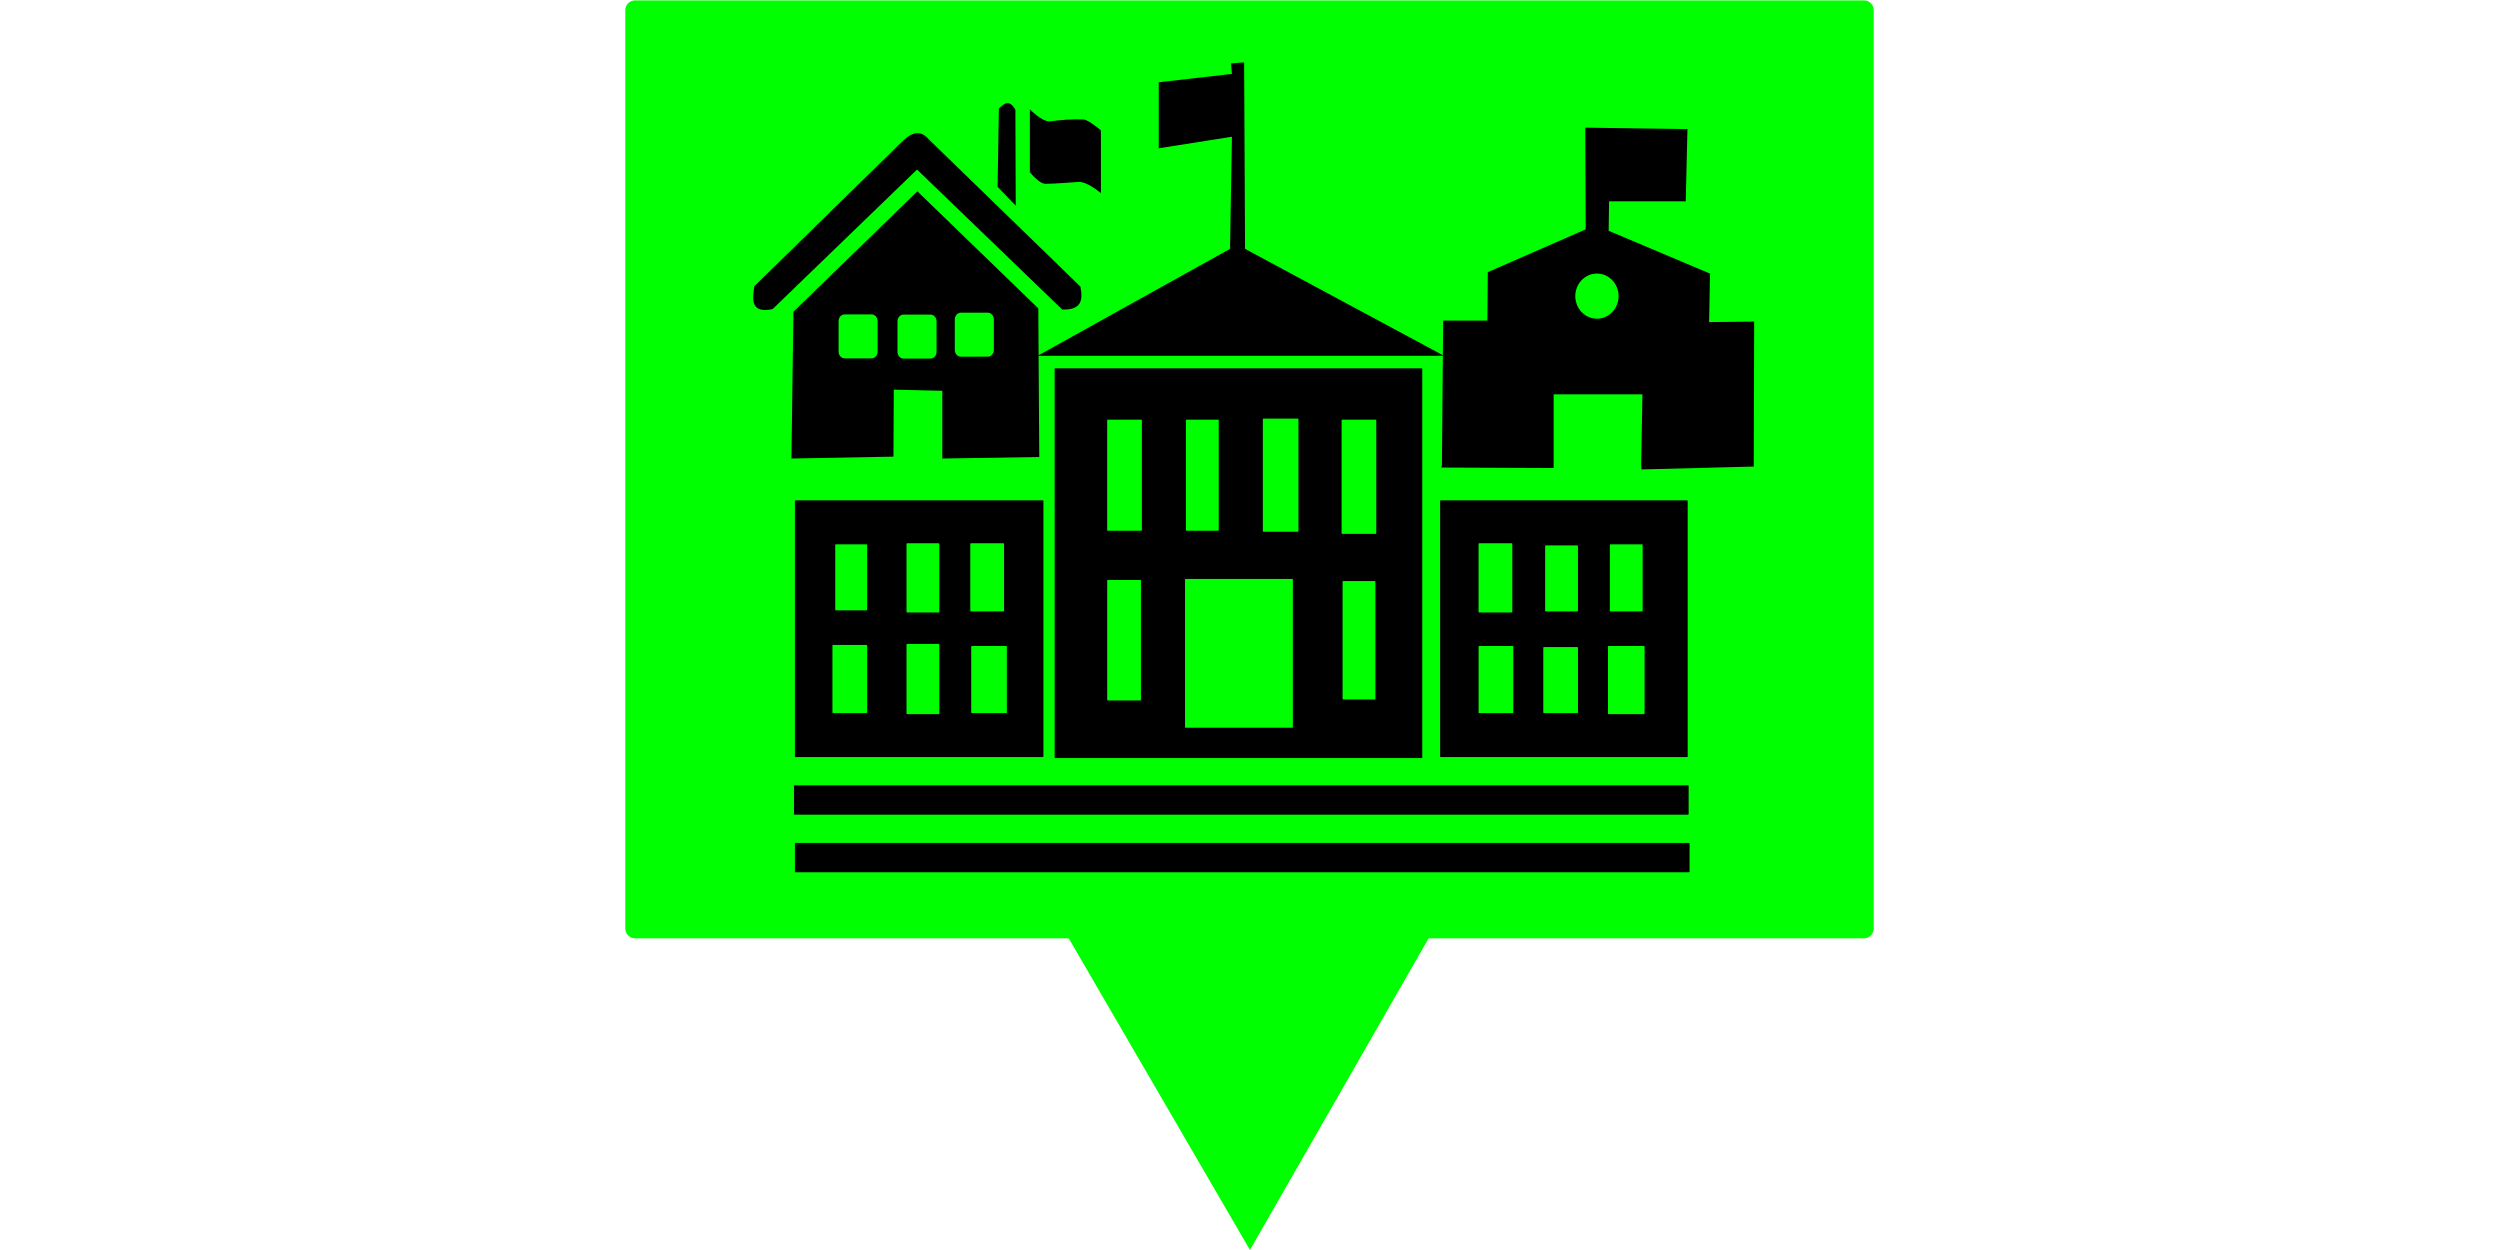
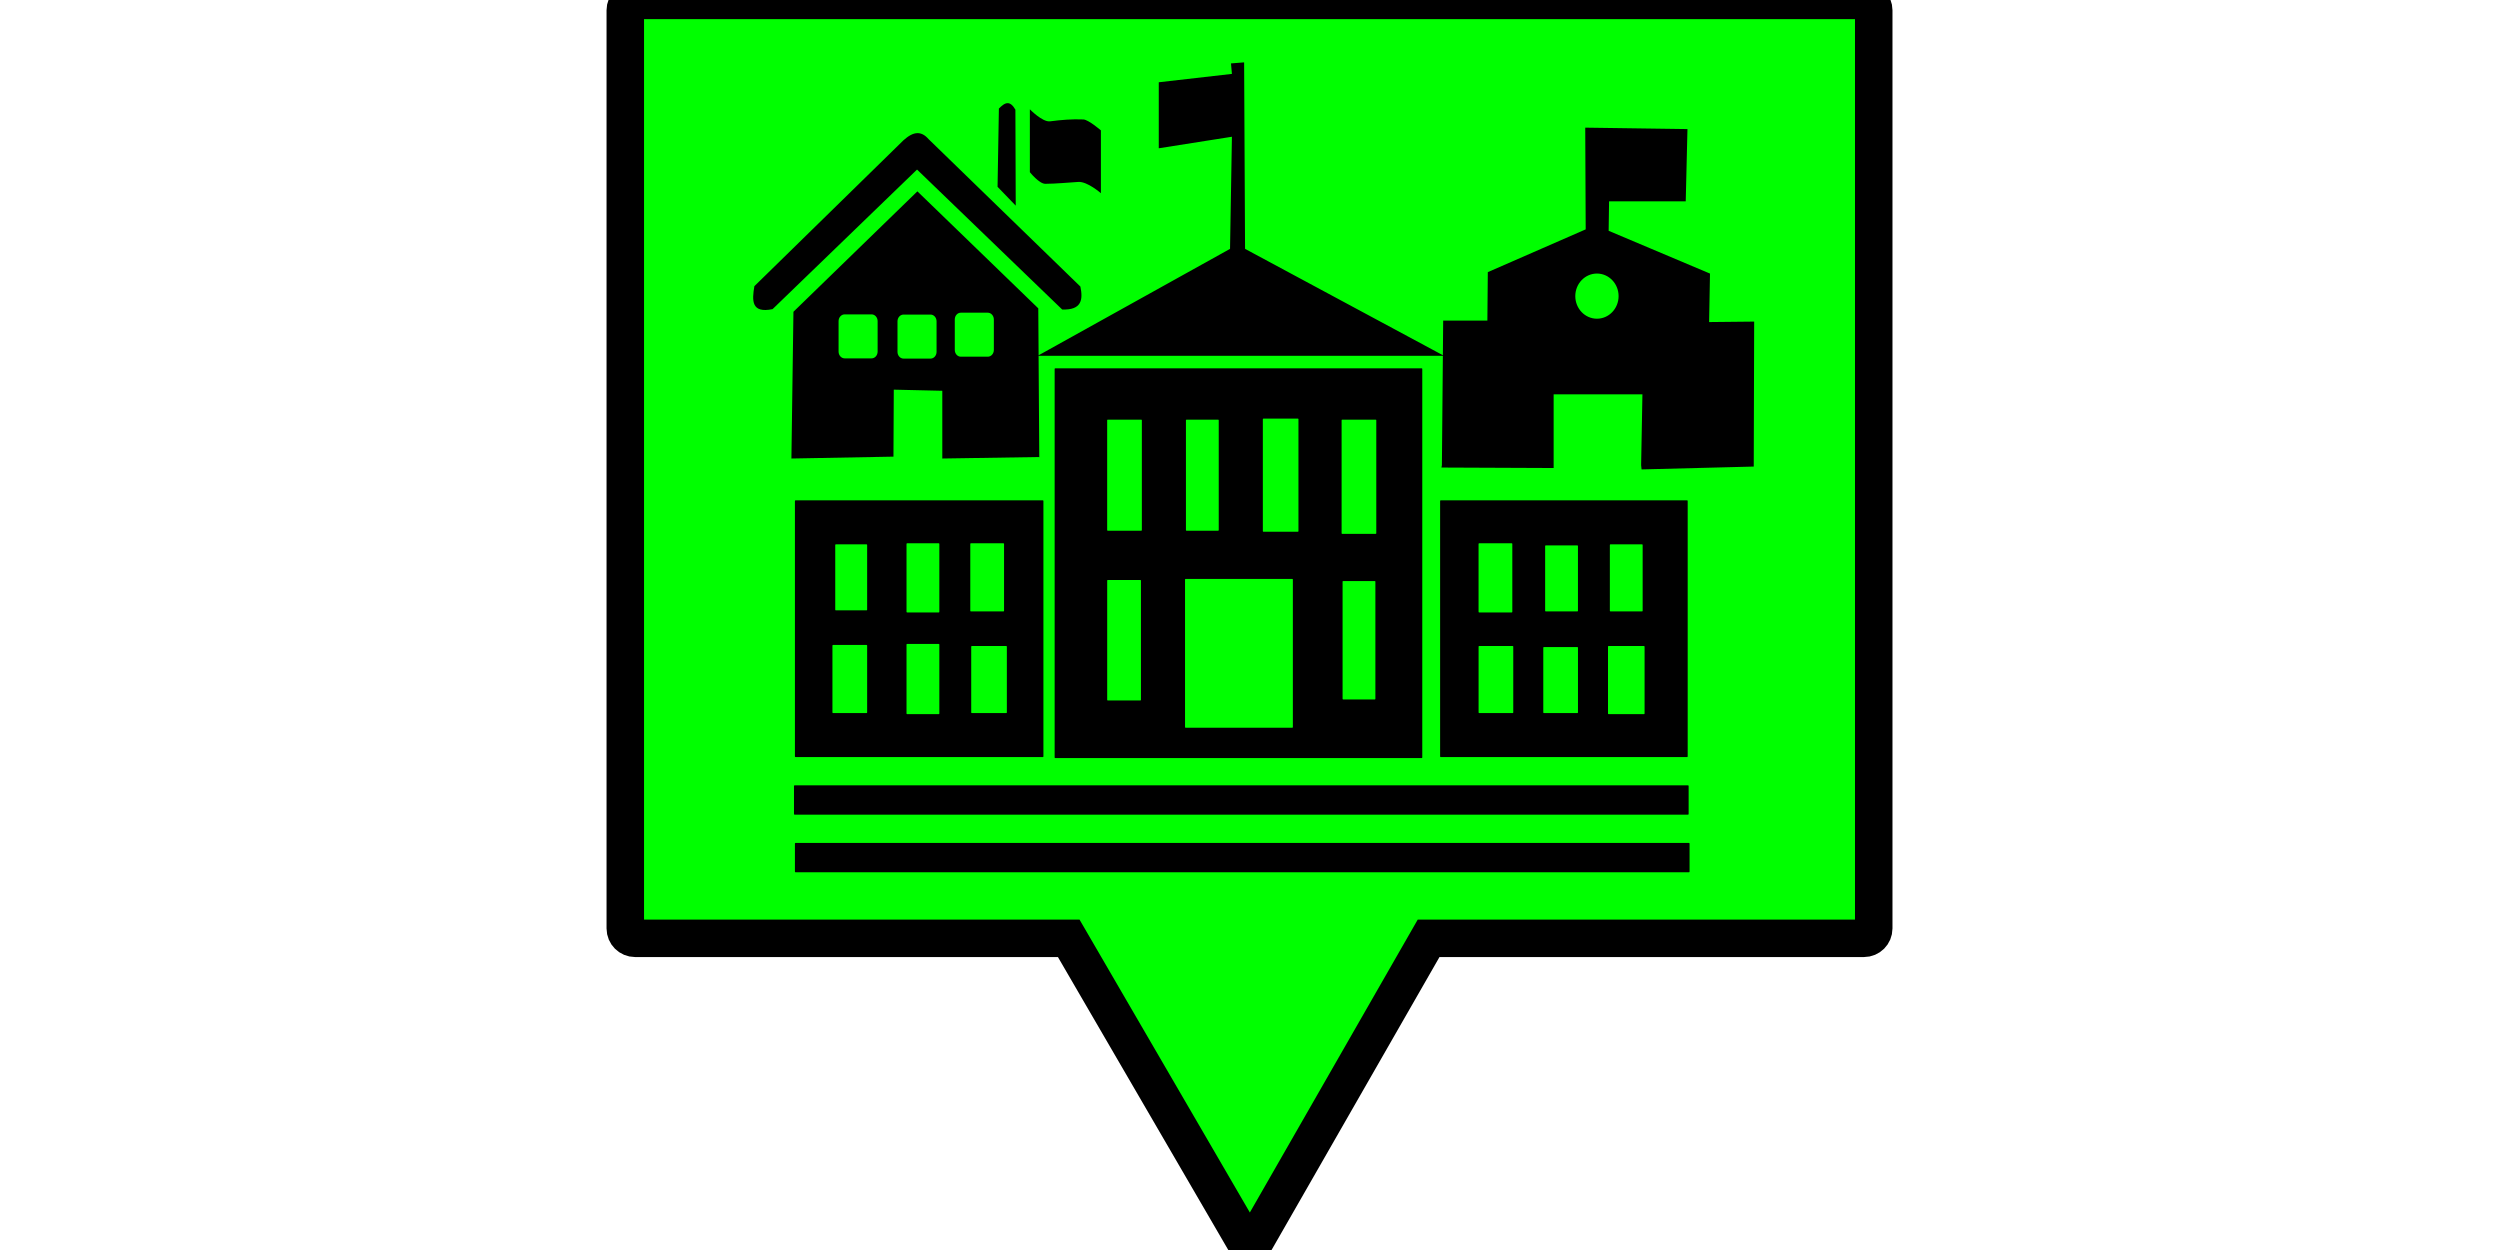
<svg xmlns="http://www.w3.org/2000/svg" width="200" height="100" viewBox="0 0 52.917 26.458" version="1.1" id="svg584">
  <defs id="defs581" />
  <g id="layer3" transform="matrix(0.530441,0,0,0.530441,12.83225,-1.963037)" style="opacity:1">
-     <path id="rect12248" style="fill:#00ff00;stroke-width:0.808" d="M 1.154 3.715 C 0.936 3.715 0.76 3.891 0.76 4.109 L 0.76 40.75 C 0.76 40.968 0.936 41.143 1.154 41.143 L 18.455 41.143 L 19.898 43.626 L 25.687 53.58 L 31.413 43.59 L 32.816 41.143 L 50.186 41.143 C 50.404 41.143 50.578 40.968 50.578 40.75 L 50.578 4.109 C 50.578 3.891 50.404 3.715 50.186 3.715 L 1.154 3.715 z " />
+     <path id="rect12248" style="fill:#00ff00;stroke-width:1.496;stroke-dasharray:none;stroke:#000000;stroke-opacity:1" d="M 1.154 3.715 C 0.936 3.715 0.76 3.891 0.76 4.109 L 0.76 40.75 C 0.76 40.968 0.936 41.143 1.154 41.143 L 18.455 41.143 L 19.898 43.626 L 25.687 53.58 L 31.413 43.59 L 32.816 41.143 L 50.186 41.143 C 50.404 41.143 50.578 40.968 50.578 40.75 L 50.578 4.109 C 50.578 3.891 50.404 3.715 50.186 3.715 L 1.154 3.715 z " />
    <path id="rect180" style="fill:#000000;stroke-width:0.049" d="m 25.454,6.189 -0.524,0.042 0.037,0.418 -2.919,0.334 v 2.634 l 2.919,-0.46 -0.075,4.474 -7.639,4.247 -0.013,-1.873 -4.824,-4.669 -4.946,4.805 -0.081,5.856 4.072,-0.075 0.013,-2.673 1.936,0.045 V 21.997 l 3.87,-0.06 -0.028,-4.04 H 33.385 l -0.039,4.365 -0.018,0.095 4.477,0.019 v -2.94 h 3.543 l -0.052,2.826 0.018,0.17 4.476,-0.114 0.017,-5.785 -1.798,0.019 0.035,-1.935 -4.044,-1.707 0.017,-1.176 h 3.059 l 0.069,-2.883 -4.079,-0.057 0.018,4.059 -3.906,1.707 -0.017,1.934 H 33.397 l -0.012,1.381 -7.894,-4.244 z M 16.025,7.817 c -0.123,-0.005 -0.241,0.1 -0.357,0.215 l -0.053,3.123 0.725,0.751 -0.013,-3.829 C 16.221,7.892 16.121,7.821 16.025,7.817 Z m 0.879,0.246 v 2.507 c 0,0 0.37,0.467 0.618,0.465 0.45,-0.004 0.878,-0.048 1.317,-0.075 0.364,-0.022 0.9,0.451 0.9,0.451 V 8.903 c 0,0 -0.495,-0.426 -0.699,-0.436 -0.448,-0.02 -0.879,0.017 -1.33,0.075 -0.303,0.039 -0.806,-0.48 -0.806,-0.48 z m -4.48,0.95 C 12.238,9.013 12.051,9.128 11.865,9.294 L 5.911,15.12 c -0.096,0.571 -0.129,1.092 0.726,0.916 l 5.765,-5.57 5.792,5.585 c 0.775,0.029 0.838,-0.389 0.726,-0.916 L 12.859,9.249 C 12.714,9.082 12.569,9.013 12.424,9.013 Z m 27.109,5.603 a 0.864,0.901 0 0 1 0.864,0.901 0.864,0.901 0 0 1 -0.864,0.901 0.864,0.901 0 0 1 -0.864,-0.901 0.864,0.901 0 0 1 0.864,-0.901 z m -25.384,1.562 h 1.075 c 0.134,0 0.243,0.121 0.243,0.27 v 1.216 c 0,0.15 -0.109,0.27 -0.243,0.27 h -1.075 c -0.134,0 -0.241,-0.121 -0.241,-0.27 v -1.216 c 0,-0.15 0.107,-0.27 0.241,-0.27 z m -4.636,0.067 h 1.074 c 0.134,0 0.242,0.121 0.242,0.27 v 1.216 c 0,0.15 -0.108,0.27 -0.242,0.27 H 9.514 c -0.134,0 -0.243,-0.121 -0.243,-0.27 v -1.216 c 0,-0.15 0.109,-0.27 0.243,-0.27 z m 2.351,0.008 h 1.076 c 0.134,0 0.241,0.12 0.241,0.27 v 1.217 c 0,0.15 -0.107,0.27 -0.241,0.27 h -1.076 c -0.134,0 -0.242,-0.12 -0.242,-0.27 v -1.217 c 0,-0.15 0.108,-0.27 0.242,-0.27 z m 6.052,2.144 c -0.012,0 -0.023,0.011 -0.023,0.025 v 15.504 c 0,0.014 0.01,0.025 0.023,0.025 H 32.541 c 0.012,0 0.022,-0.011 0.022,-0.025 V 18.422 c 0,-0.014 -0.01,-0.025 -0.022,-0.025 z m 8.307,2.007 h 1.377 c 0.012,0 0.022,0.011 0.022,0.025 v 4.466 c 0,0.014 -0.01,0.025 -0.022,0.025 h -1.377 c -0.012,0 -0.022,-0.011 -0.022,-0.025 v -4.466 c 0,-0.014 0.01,-0.025 0.022,-0.025 z m -6.212,0.042 h 1.34 c 0.012,0 0.022,0.011 0.022,0.025 v 4.382 c 0,0.014 -0.01,0.025 -0.022,0.025 h -1.34 c -0.012,0 -0.022,-0.011 -0.022,-0.025 v -4.382 c 0,-0.014 0.01,-0.025 0.022,-0.025 z m 3.143,0 h 1.265 c 0.012,0 0.022,0.011 0.022,0.025 v 4.382 c 0,0.014 -0.01,0.025 -0.022,0.025 h -1.265 c -0.012,0 -0.022,-0.011 -0.022,-0.025 v -4.382 c 0,-0.014 0.01,-0.025 0.022,-0.025 z m 6.212,0 h 1.34 c 0.012,0 0.022,0.011 0.022,0.025 v 4.508 c 0,0.014 -0.01,0.025 -0.022,0.025 h -1.34 c -0.012,0 -0.022,-0.011 -0.022,-0.025 v -4.508 c 0,-0.014 0.01,-0.025 0.022,-0.025 z M 7.551,23.666 c -0.012,0 -0.022,0.011 -0.022,0.025 v 10.194 c 0,0.014 0.01,0.025 0.022,0.025 h 9.872 c 0.012,0 0.022,-0.011 0.022,-0.025 V 23.691 c 0,-0.014 -0.01,-0.025 -0.022,-0.025 z m 25.746,0 c -0.012,0 -0.022,0.011 -0.022,0.025 v 10.194 c 0,0.014 0.01,0.025 0.022,0.025 h 9.835 c 0.012,0 0.022,-0.011 0.022,-0.025 V 23.691 c 0,-0.014 -0.01,-0.025 -0.022,-0.025 z m -21.292,1.714 h 1.265 c 0.012,0 0.022,0.011 0.022,0.025 v 2.71 c 0,0.014 -0.01,0.025 -0.022,0.025 h -1.265 c -0.012,0 -0.023,-0.011 -0.023,-0.025 v -2.71 c 0,-0.014 0.01,-0.025 0.023,-0.025 z m 2.544,0 h 1.303 c 0.012,0 0.022,0.011 0.022,0.025 v 2.668 c 0,0.014 -0.01,0.025 -0.022,0.025 h -1.303 c -0.012,0 -0.022,-0.011 -0.022,-0.025 v -2.668 c 0,-0.014 0.01,-0.025 0.022,-0.025 z m 20.282,0 h 1.303 c 0.012,0 0.022,0.011 0.022,0.025 v 2.71 c 0,0.014 -0.01,0.025 -0.022,0.025 h -1.303 c -0.012,0 -0.022,-0.011 -0.022,-0.025 v -2.71 c 0,-0.014 0.01,-0.025 0.022,-0.025 z m -25.671,0.042 h 1.228 c 0.012,0 0.023,0.011 0.023,0.025 v 2.584 c 0,0.014 -0.01,0.025 -0.023,0.025 H 9.16 c -0.012,0 -0.022,-0.011 -0.022,-0.025 v -2.584 c 0,-0.014 0.01,-0.025 0.022,-0.025 z m 30.91,0 h 1.265 c 0.012,0 0.022,0.011 0.022,0.025 v 2.626 c 0,0.014 -0.01,0.025 -0.022,0.025 h -1.265 c -0.012,0 -0.022,-0.011 -0.022,-0.025 v -2.626 c 0,-0.014 0.01,-0.025 0.022,-0.025 z m -2.582,0.042 h 1.265 c 0.012,0 0.022,0.011 0.022,0.025 v 2.584 c 0,0.014 -0.01,0.025 -0.022,0.025 h -1.265 c -0.012,0 -0.022,-0.011 -0.022,-0.025 v -2.584 c 0,-0.014 0.01,-0.025 0.022,-0.025 z m -14.37,1.338 h 4.259 c 0.012,0 0.022,0.011 0.022,0.025 v 5.888 c 0,0.014 -0.01,0.025 -0.022,0.025 h -4.259 c -0.012,0 -0.022,-0.011 -0.022,-0.025 v -5.888 c 0,-0.014 0.01,-0.025 0.022,-0.025 z m -3.106,0.042 h 1.303 c 0.012,0 0.022,0.011 0.022,0.025 v 4.758 c 0,0.014 -0.01,0.025 -0.022,0.025 h -1.303 c -0.012,0 -0.022,-0.011 -0.022,-0.025 v -4.758 c 0,-0.014 0.01,-0.025 0.022,-0.025 z m 9.393,0.042 h 1.265 c 0.012,0 0.022,0.011 0.022,0.025 v 4.675 c 0,0.014 -0.01,0.025 -0.022,0.025 h -1.265 c -0.012,0 -0.022,-0.011 -0.022,-0.025 v -4.675 c 0,-0.014 0.01,-0.025 0.022,-0.025 z m -17.4,2.509 h 1.265 c 0.012,0 0.022,0.011 0.022,0.025 v 2.752 c 0,0.014 -0.01,0.025 -0.022,0.025 h -1.265 c -0.012,0 -0.023,-0.011 -0.023,-0.025 v -2.752 c 0,-0.014 0.01,-0.025 0.023,-0.025 z m -2.957,0.042 h 1.34 c 0.012,0 0.023,0.011 0.023,0.025 v 2.668 c 0,0.014 -0.01,0.025 -0.023,0.025 H 9.048 c -0.012,0 -0.022,-0.011 -0.022,-0.025 v -2.668 c 0,-0.014 0.01,-0.025 0.022,-0.025 z m 5.539,0.042 h 1.377 c 0.012,0 0.022,0.011 0.022,0.025 v 2.626 c 0,0.014 -0.01,0.025 -0.022,0.025 h -1.377 c -0.012,0 -0.023,-0.011 -0.023,-0.025 v -2.626 c 0,-0.014 0.01,-0.025 0.023,-0.025 z m 20.245,0 h 1.34 c 0.012,0 0.022,0.011 0.022,0.025 v 2.626 c 0,0.014 -0.01,0.025 -0.022,0.025 h -1.34 c -0.012,0 -0.022,-0.011 -0.022,-0.025 v -2.626 c 0,-0.014 0.01,-0.025 0.022,-0.025 z m 5.164,0 h 1.415 c 0.012,0 0.023,0.011 0.023,0.025 v 2.668 c 0,0.014 -0.01,0.025 -0.023,0.025 h -1.415 c -0.012,0 -0.022,-0.011 -0.022,-0.025 v -2.668 c 0,-0.014 0.01,-0.025 0.022,-0.025 z m -2.582,0.042 h 1.34 c 0.012,0 0.022,0.011 0.022,0.025 v 2.584 c 0,0.014 -0.01,0.025 -0.022,0.025 h -1.34 c -0.012,0 -0.022,-0.011 -0.022,-0.025 v -2.584 c 0,-0.014 0.01,-0.025 0.022,-0.025 z M 7.516,35.038 c -0.013,0 -0.024,0.012 -0.024,0.027 v 1.117 c 0,0.015 0.011,0.027 0.024,0.027 h 35.652 c 0.013,0 0.024,-0.012 0.024,-0.027 v -1.117 c 0,-0.015 -0.011,-0.027 -0.024,-0.027 z m 0.037,2.299 c -0.013,0 -0.024,0.012 -0.024,0.027 v 1.117 c 0,0.015 0.011,0.027 0.024,0.027 h 35.652 c 0.013,0 0.024,-0.012 0.024,-0.027 v -1.117 c 0,-0.015 -0.011,-0.027 -0.024,-0.027 z" />
  </g>
</svg>
